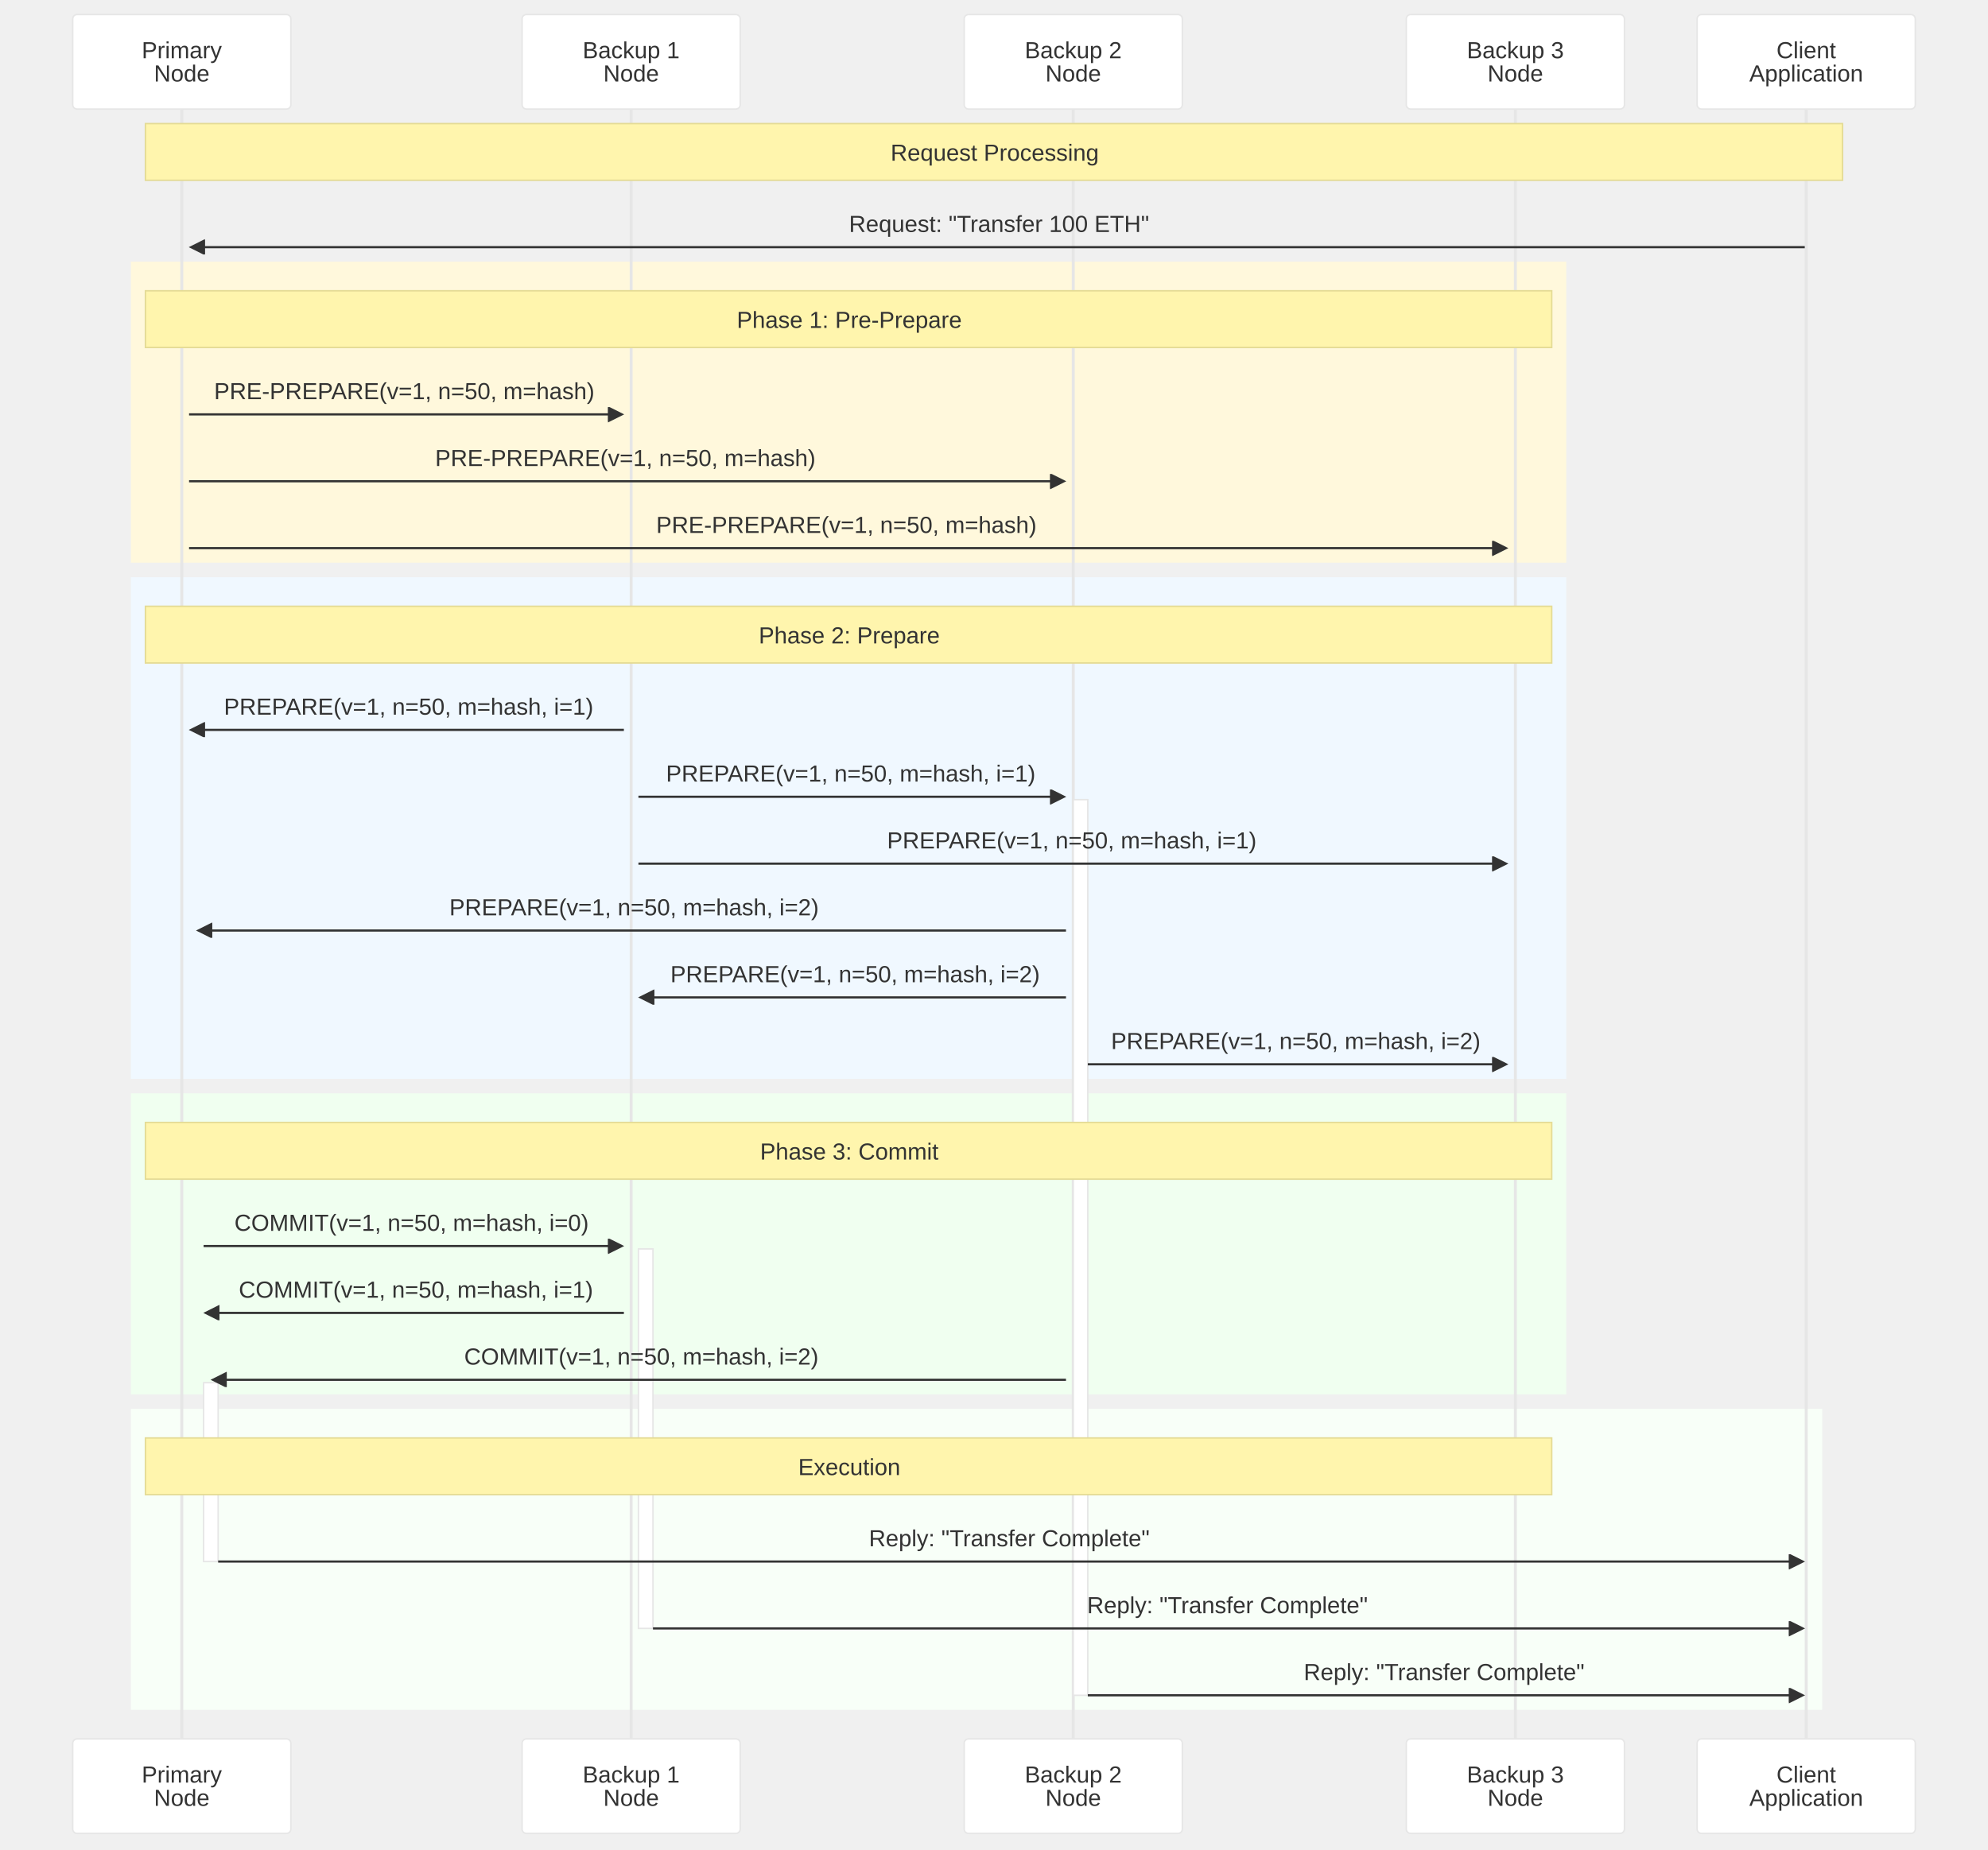
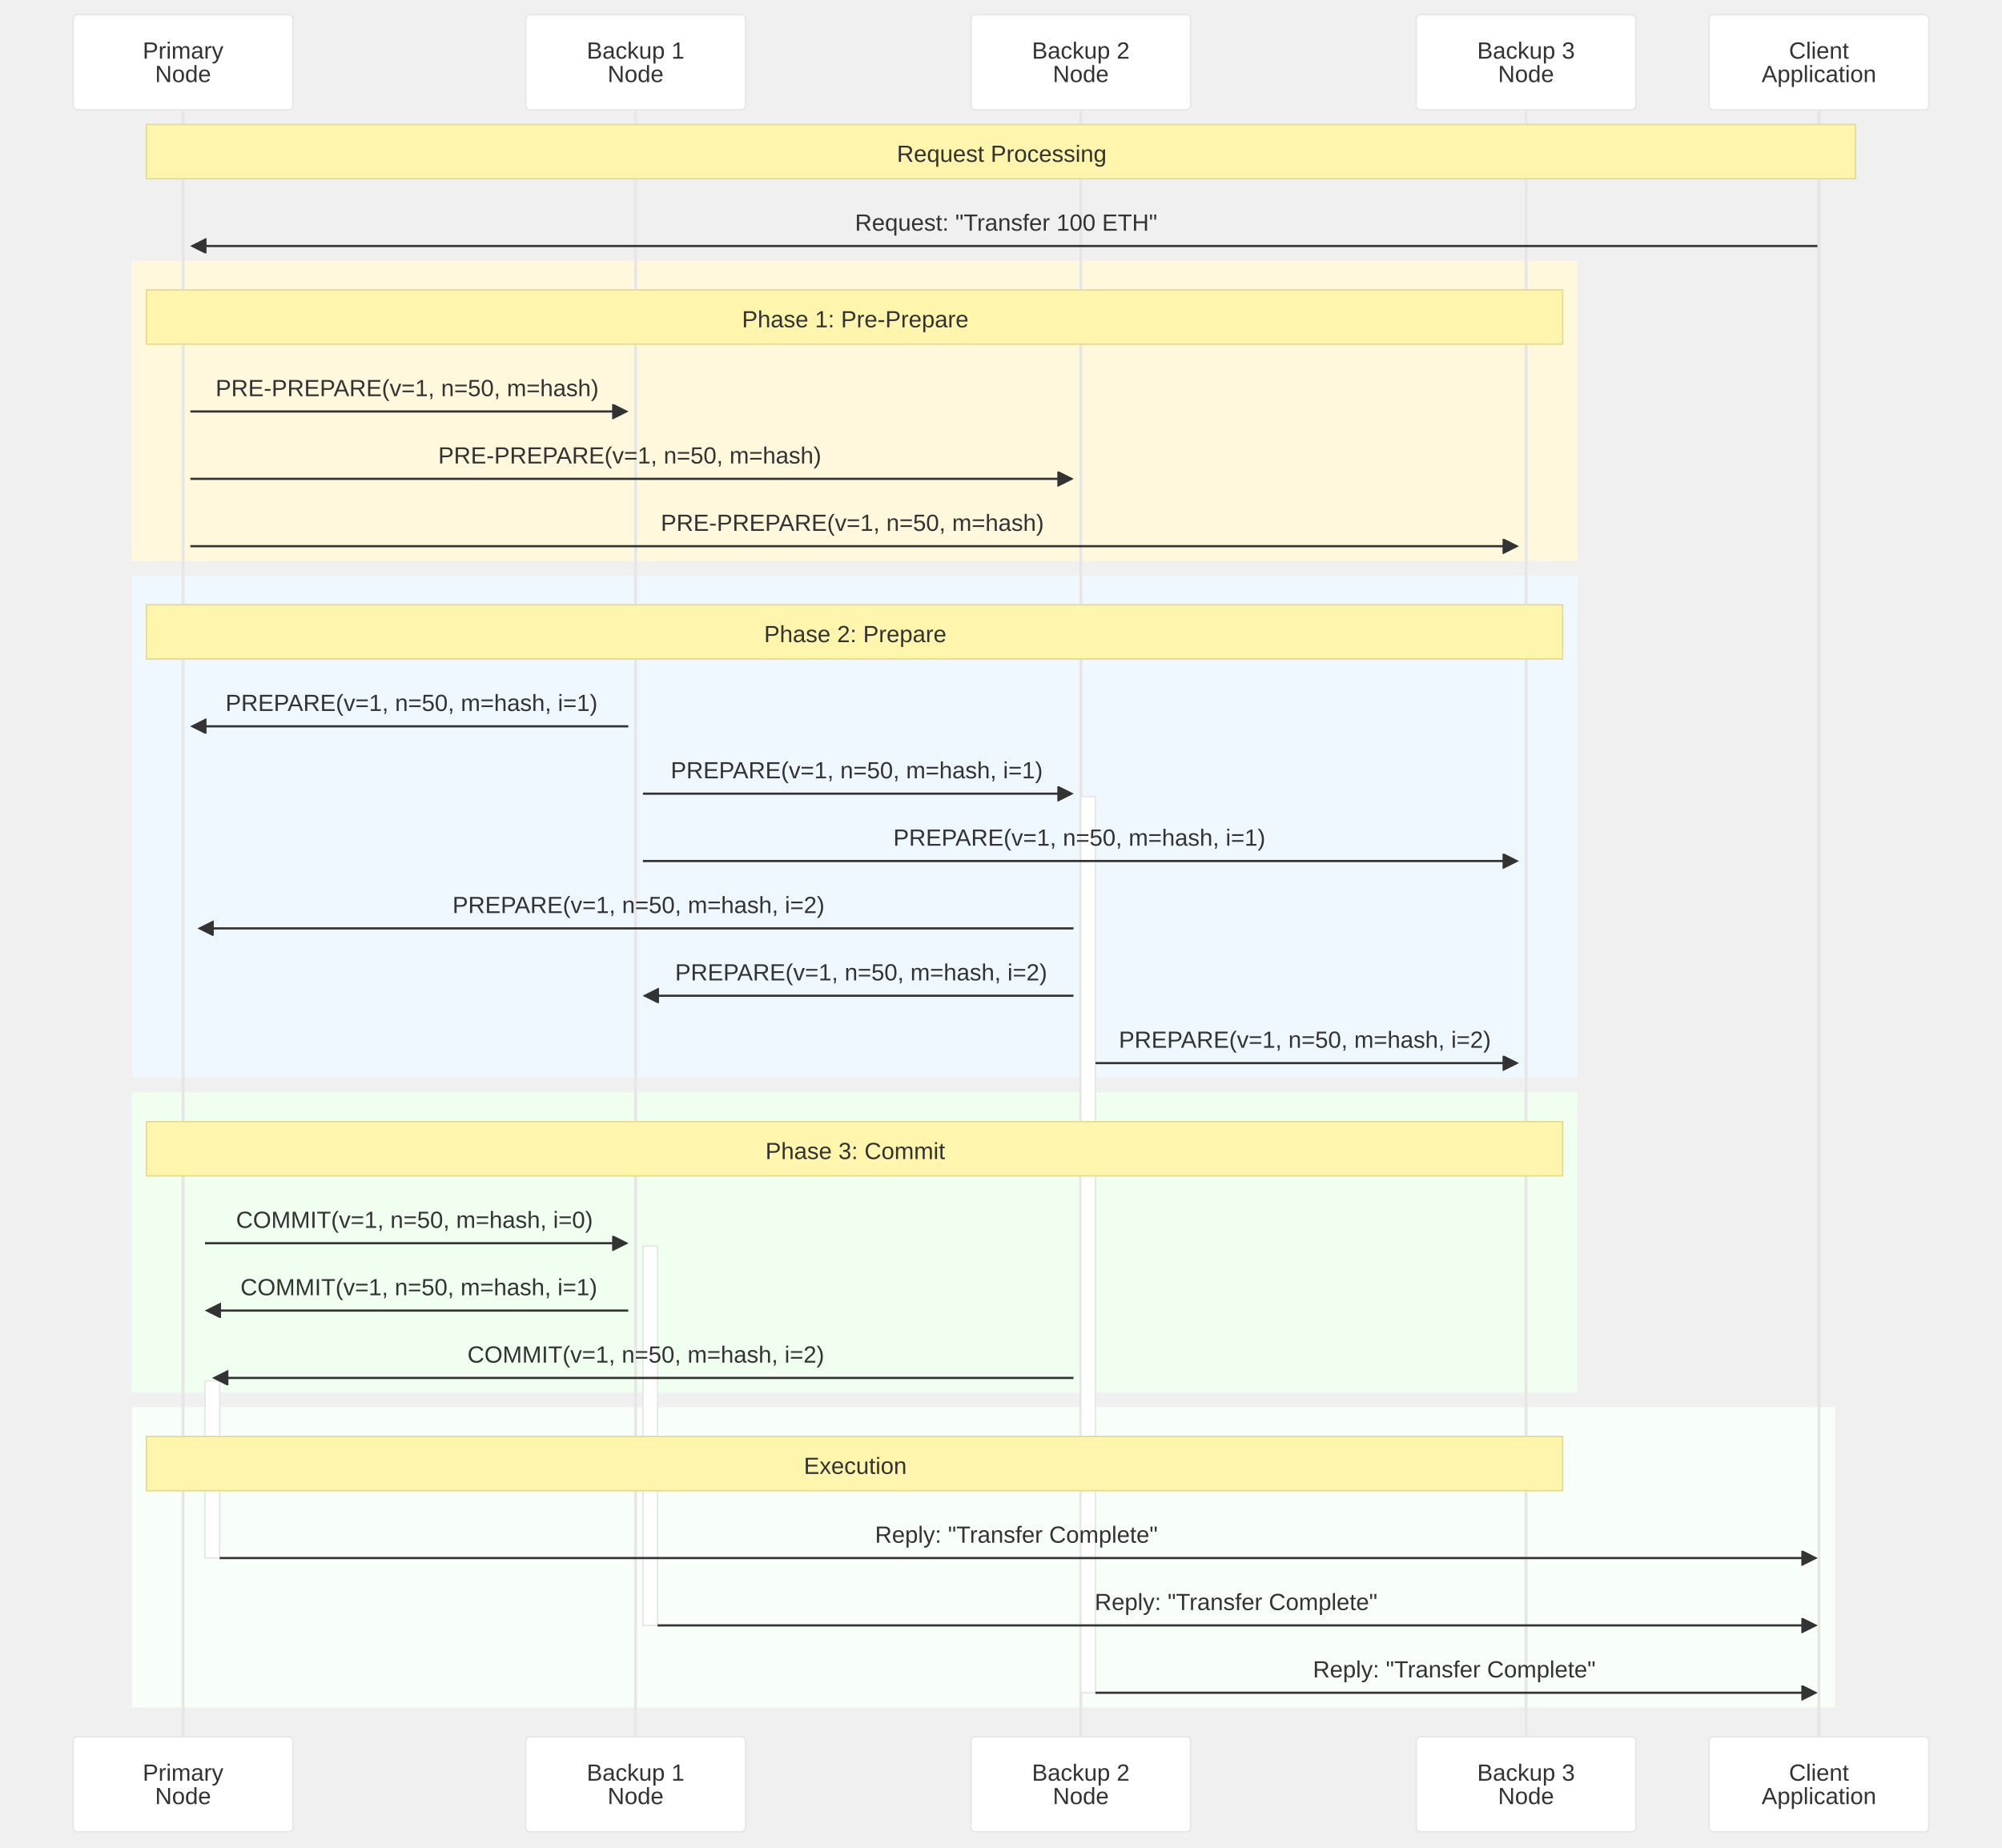
- <svg xmlns="http://www.w3.org/2000/svg" aria-roledescription="sequence" role="graphics-document document" viewBox="-50 -10 1367 1272" style="max-width: 1367px; background-color: transparent;" width="100%" id="my-svg">
-   <rect class="rect" height="207" width="1163" fill="rgb(248, 255, 248)" y="959" x="40" />
-   <rect class="rect" height="207" width="987" fill="rgb(240, 255, 240)" y="742" x="40" />
-   <rect class="rect" height="345" width="987" fill="rgb(240, 248, 255)" y="387" x="40" />
-   <rect class="rect" height="207" width="987" fill="rgb(255, 248, 220)" y="170" x="40" />
-   <g>
-     <rect class="actor actor-bottom" ry="3" rx="3" name="C" height="65" width="150" stroke="#666" fill="#eaeaea" y="1186" x="1117" />
-     <text style="text-anchor: middle; font-size: 16px; font-weight: 400;" class="actor" alignment-baseline="central" dominant-baseline="central" y="1218.5" x="1192">
+ <svg xmlns="http://www.w3.org/2000/svg" aria-roledescription="sequence" role="graphics-document document" viewBox="-50 -10 1367 1262" style="max-width: 1367px; background-color: transparent;" width="100%" id="my-svg">
+   <rect class="rect" height="205" width="1163" fill="rgb(248, 255, 248)" y="951" x="40" />
+   <rect class="rect" height="205" width="987" fill="rgb(240, 255, 240)" y="736" x="40" />
+   <rect class="rect" height="343" width="987" fill="rgb(240, 248, 255)" y="383" x="40" />
+   <rect class="rect" height="205" width="987" fill="rgb(255, 248, 220)" y="168" x="40" />
+   <g>
+     <rect class="actor actor-bottom" ry="3" rx="3" name="C" height="65" width="150" stroke="#666" fill="#eaeaea" y="1176" x="1117" />
+     <text style="text-anchor: middle; font-size: 16px; font-weight: 400;" class="actor" alignment-baseline="central" dominant-baseline="central" y="1208.5" x="1192">
      <tspan dy="-8" x="1192">Client</tspan>
    </text>
-     <text style="text-anchor: middle; font-size: 16px; font-weight: 400;" class="actor" alignment-baseline="central" dominant-baseline="central" y="1218.5" x="1192">
+     <text style="text-anchor: middle; font-size: 16px; font-weight: 400;" class="actor" alignment-baseline="central" dominant-baseline="central" y="1208.5" x="1192">
      <tspan dy="8" x="1192">Application</tspan>
    </text>
  </g>
  <g>
-     <rect class="actor actor-bottom" ry="3" rx="3" name="B3" height="65" width="150" stroke="#666" fill="#eaeaea" y="1186" x="917" />
-     <text style="text-anchor: middle; font-size: 16px; font-weight: 400;" class="actor" alignment-baseline="central" dominant-baseline="central" y="1218.5" x="992">
+     <rect class="actor actor-bottom" ry="3" rx="3" name="B3" height="65" width="150" stroke="#666" fill="#eaeaea" y="1176" x="917" />
+     <text style="text-anchor: middle; font-size: 16px; font-weight: 400;" class="actor" alignment-baseline="central" dominant-baseline="central" y="1208.5" x="992">
      <tspan dy="-8" x="992">Backup 3</tspan>
    </text>
-     <text style="text-anchor: middle; font-size: 16px; font-weight: 400;" class="actor" alignment-baseline="central" dominant-baseline="central" y="1218.5" x="992">
+     <text style="text-anchor: middle; font-size: 16px; font-weight: 400;" class="actor" alignment-baseline="central" dominant-baseline="central" y="1208.5" x="992">
      <tspan dy="8" x="992">Node</tspan>
    </text>
  </g>
  <g>
-     <rect class="actor actor-bottom" ry="3" rx="3" name="B2" height="65" width="150" stroke="#666" fill="#eaeaea" y="1186" x="613" />
-     <text style="text-anchor: middle; font-size: 16px; font-weight: 400;" class="actor" alignment-baseline="central" dominant-baseline="central" y="1218.5" x="688">
+     <rect class="actor actor-bottom" ry="3" rx="3" name="B2" height="65" width="150" stroke="#666" fill="#eaeaea" y="1176" x="613" />
+     <text style="text-anchor: middle; font-size: 16px; font-weight: 400;" class="actor" alignment-baseline="central" dominant-baseline="central" y="1208.5" x="688">
      <tspan dy="-8" x="688">Backup 2</tspan>
    </text>
-     <text style="text-anchor: middle; font-size: 16px; font-weight: 400;" class="actor" alignment-baseline="central" dominant-baseline="central" y="1218.5" x="688">
+     <text style="text-anchor: middle; font-size: 16px; font-weight: 400;" class="actor" alignment-baseline="central" dominant-baseline="central" y="1208.5" x="688">
      <tspan dy="8" x="688">Node</tspan>
    </text>
  </g>
  <g>
-     <rect class="actor actor-bottom" ry="3" rx="3" name="B1" height="65" width="150" stroke="#666" fill="#eaeaea" y="1186" x="309" />
-     <text style="text-anchor: middle; font-size: 16px; font-weight: 400;" class="actor" alignment-baseline="central" dominant-baseline="central" y="1218.5" x="384">
+     <rect class="actor actor-bottom" ry="3" rx="3" name="B1" height="65" width="150" stroke="#666" fill="#eaeaea" y="1176" x="309" />
+     <text style="text-anchor: middle; font-size: 16px; font-weight: 400;" class="actor" alignment-baseline="central" dominant-baseline="central" y="1208.5" x="384">
      <tspan dy="-8" x="384">Backup 1</tspan>
    </text>
-     <text style="text-anchor: middle; font-size: 16px; font-weight: 400;" class="actor" alignment-baseline="central" dominant-baseline="central" y="1218.5" x="384">
+     <text style="text-anchor: middle; font-size: 16px; font-weight: 400;" class="actor" alignment-baseline="central" dominant-baseline="central" y="1208.5" x="384">
      <tspan dy="8" x="384">Node</tspan>
    </text>
  </g>
  <g>
-     <rect class="actor actor-bottom" ry="3" rx="3" name="P" height="65" width="150" stroke="#666" fill="#eaeaea" y="1186" x="0" />
-     <text style="text-anchor: middle; font-size: 16px; font-weight: 400;" class="actor" alignment-baseline="central" dominant-baseline="central" y="1218.5" x="75">
+     <rect class="actor actor-bottom" ry="3" rx="3" name="P" height="65" width="150" stroke="#666" fill="#eaeaea" y="1176" x="0" />
+     <text style="text-anchor: middle; font-size: 16px; font-weight: 400;" class="actor" alignment-baseline="central" dominant-baseline="central" y="1208.5" x="75">
      <tspan dy="-8" x="75">Primary</tspan>
    </text>
-     <text style="text-anchor: middle; font-size: 16px; font-weight: 400;" class="actor" alignment-baseline="central" dominant-baseline="central" y="1218.5" x="75">
+     <text style="text-anchor: middle; font-size: 16px; font-weight: 400;" class="actor" alignment-baseline="central" dominant-baseline="central" y="1208.5" x="75">
      <tspan dy="8" x="75">Node</tspan>
    </text>
  </g>
  <g>
-     <line stroke="#999" stroke-width="0.5px" class="200" y2="1186" x2="1192" y1="5" x1="1192" id="actor4" />
+     <line stroke="#999" stroke-width="0.5px" class="200" y2="1176" x2="1192" y1="5" x1="1192" id="actor4" />
    <g id="root-4">
      <rect class="actor actor-top" ry="3" rx="3" name="C" height="65" width="150" stroke="#666" fill="#eaeaea" y="0" x="1117" />
      <text style="text-anchor: middle; font-size: 16px; font-weight: 400;" class="actor" alignment-baseline="central" dominant-baseline="central" y="32.5" x="1192">
        <tspan dy="-8" x="1192">Client</tspan>
      </text>
      <text style="text-anchor: middle; font-size: 16px; font-weight: 400;" class="actor" alignment-baseline="central" dominant-baseline="central" y="32.5" x="1192">
        <tspan dy="8" x="1192">Application</tspan>
      </text>
    </g>
  </g>
  <g>
-     <line stroke="#999" stroke-width="0.5px" class="200" y2="1186" x2="992" y1="5" x1="992" id="actor3" />
+     <line stroke="#999" stroke-width="0.5px" class="200" y2="1176" x2="992" y1="5" x1="992" id="actor3" />
    <g id="root-3">
      <rect class="actor actor-top" ry="3" rx="3" name="B3" height="65" width="150" stroke="#666" fill="#eaeaea" y="0" x="917" />
      <text style="text-anchor: middle; font-size: 16px; font-weight: 400;" class="actor" alignment-baseline="central" dominant-baseline="central" y="32.5" x="992">
        <tspan dy="-8" x="992">Backup 3</tspan>
      </text>
      <text style="text-anchor: middle; font-size: 16px; font-weight: 400;" class="actor" alignment-baseline="central" dominant-baseline="central" y="32.5" x="992">
        <tspan dy="8" x="992">Node</tspan>
      </text>
    </g>
  </g>
  <g>
-     <line stroke="#999" stroke-width="0.5px" class="200" y2="1186" x2="688" y1="5" x1="688" id="actor2" />
+     <line stroke="#999" stroke-width="0.5px" class="200" y2="1176" x2="688" y1="5" x1="688" id="actor2" />
    <g id="root-2">
      <rect class="actor actor-top" ry="3" rx="3" name="B2" height="65" width="150" stroke="#666" fill="#eaeaea" y="0" x="613" />
      <text style="text-anchor: middle; font-size: 16px; font-weight: 400;" class="actor" alignment-baseline="central" dominant-baseline="central" y="32.5" x="688">
        <tspan dy="-8" x="688">Backup 2</tspan>
      </text>
      <text style="text-anchor: middle; font-size: 16px; font-weight: 400;" class="actor" alignment-baseline="central" dominant-baseline="central" y="32.5" x="688">
        <tspan dy="8" x="688">Node</tspan>
      </text>
    </g>
  </g>
  <g>
-     <line stroke="#999" stroke-width="0.5px" class="200" y2="1186" x2="384" y1="5" x1="384" id="actor1" />
+     <line stroke="#999" stroke-width="0.5px" class="200" y2="1176" x2="384" y1="5" x1="384" id="actor1" />
    <g id="root-1">
      <rect class="actor actor-top" ry="3" rx="3" name="B1" height="65" width="150" stroke="#666" fill="#eaeaea" y="0" x="309" />
      <text style="text-anchor: middle; font-size: 16px; font-weight: 400;" class="actor" alignment-baseline="central" dominant-baseline="central" y="32.5" x="384">
        <tspan dy="-8" x="384">Backup 1</tspan>
      </text>
      <text style="text-anchor: middle; font-size: 16px; font-weight: 400;" class="actor" alignment-baseline="central" dominant-baseline="central" y="32.5" x="384">
        <tspan dy="8" x="384">Node</tspan>
      </text>
    </g>
  </g>
  <g>
-     <line stroke="#999" stroke-width="0.5px" class="200" y2="1186" x2="75" y1="5" x1="75" id="actor0" />
+     <line stroke="#999" stroke-width="0.5px" class="200" y2="1176" x2="75" y1="5" x1="75" id="actor0" />
    <g id="root-0">
      <rect class="actor actor-top" ry="3" rx="3" name="P" height="65" width="150" stroke="#666" fill="#eaeaea" y="0" x="0" />
      <text style="text-anchor: middle; font-size: 16px; font-weight: 400;" class="actor" alignment-baseline="central" dominant-baseline="central" y="32.5" x="75">
        <tspan dy="-8" x="75">Primary</tspan>
      </text>
      <text style="text-anchor: middle; font-size: 16px; font-weight: 400;" class="actor" alignment-baseline="central" dominant-baseline="central" y="32.5" x="75">
        <tspan dy="8" x="75">Node</tspan>
      </text>
    </g>
  </g>
  <style>#my-svg{font-family:"trebuchet ms",verdana,arial,sans-serif;font-size:16px;fill:#333;}#my-svg .error-icon{fill:hsl(180, 0%, 100%);}#my-svg .error-text{fill:rgb(0, 0, 0);stroke:rgb(0, 0, 0);}#my-svg .edge-thickness-normal{stroke-width:2px;}#my-svg .edge-thickness-thick{stroke-width:3.5px;}#my-svg .edge-pattern-solid{stroke-dasharray:0;}#my-svg .edge-pattern-dashed{stroke-dasharray:3;}#my-svg .edge-pattern-dotted{stroke-dasharray:2;}#my-svg .marker{fill:#0b0b0b;stroke:#0b0b0b;}#my-svg .marker.cross{stroke:#0b0b0b;}#my-svg svg{font-family:"trebuchet ms",verdana,arial,sans-serif;font-size:16px;}#my-svg .actor{stroke:hsl(0, 0%, 90%);fill:#ffffff;}#my-svg text.actor&gt;tspan{fill:#333;stroke:none;}#my-svg .actor-line{stroke:grey;}#my-svg .messageLine0{stroke-width:1.5;stroke-dasharray:none;stroke:#333;}#my-svg .messageLine1{stroke-width:1.5;stroke-dasharray:2,2;stroke:#333;}#my-svg #arrowhead path{fill:#333;stroke:#333;}#my-svg .sequenceNumber{fill:#f4f4f4;}#my-svg #sequencenumber{fill:#333;}#my-svg #crosshead path{fill:#333;stroke:#333;}#my-svg .messageText{fill:#333;stroke:none;}#my-svg .labelBox{stroke:hsl(0, 0%, 90%);fill:#ffffff;}#my-svg .labelText,#my-svg .labelText&gt;tspan{fill:#333;stroke:none;}#my-svg .loopText,#my-svg .loopText&gt;tspan{fill:#333;stroke:none;}#my-svg .loopLine{stroke-width:2px;stroke-dasharray:2,2;stroke:hsl(0, 0%, 90%);fill:hsl(0, 0%, 90%);}#my-svg .note{stroke:hsl(52.683, 60%, 73.922%);fill:#fff5ad;}#my-svg .noteText,#my-svg .noteText&gt;tspan{fill:#333;stroke:none;}#my-svg .activation0{fill:hsl(-120, 0%, 100%);stroke:hsl(-120, 0%, 90%);}#my-svg .activation1{fill:hsl(-120, 0%, 100%);stroke:hsl(-120, 0%, 90%);}#my-svg .activation2{fill:hsl(-120, 0%, 100%);stroke:hsl(-120, 0%, 90%);}#my-svg .actorPopupMenu{position:absolute;}#my-svg .actorPopupMenuPanel{position:absolute;fill:#ffffff;box-shadow:0px 8px 16px 0px rgba(0,0,0,0.2);filter:drop-shadow(3px 5px 2px rgb(0 0 0 / 0.4));}#my-svg .actor-man line{stroke:hsl(0, 0%, 90%);fill:#ffffff;}#my-svg .actor-man circle,#my-svg line{stroke:hsl(0, 0%, 90%);fill:#ffffff;stroke-width:2px;}#my-svg :root{--mermaid-font-family:"trebuchet ms",verdana,arial,sans-serif;}</style>
  <g />
  <defs>
    <symbol height="24" width="24" id="computer">
      <path d="M2 2v13h20v-13h-20zm18 11h-16v-9h16v9zm-10.228 6l.466-1h3.524l.467 1h-4.457zm14.228 3h-24l2-6h2.104l-1.33 4h18.45l-1.297-4h2.073l2 6zm-5-10h-14v-7h14v7z" transform="scale(.5)" />
    </symbol>
  </defs>
  <defs>
    <symbol clip-rule="evenodd" fill-rule="evenodd" id="database">
      <path d="M12.258.001l.256.004.255.005.253.008.251.01.249.012.247.015.246.016.242.019.241.02.239.023.236.024.233.027.231.028.229.031.225.032.223.034.22.036.217.038.214.04.211.041.208.043.205.045.201.046.198.048.194.05.191.051.187.053.183.054.18.056.175.057.172.059.168.06.163.061.16.063.155.064.15.066.074.033.073.033.071.034.07.034.069.035.068.035.067.035.066.035.064.036.064.036.062.036.06.036.06.037.058.037.058.037.055.038.055.038.053.038.052.038.051.039.05.039.048.039.047.039.045.04.044.04.043.04.041.04.04.041.039.041.037.041.036.041.034.041.033.042.032.042.03.042.029.042.027.042.026.043.024.043.023.043.021.043.02.043.018.044.017.043.015.044.013.044.012.044.011.045.009.044.007.045.006.045.004.045.002.045.001.045v17l-.001.045-.002.045-.004.045-.006.045-.007.045-.009.044-.011.045-.012.044-.013.044-.015.044-.017.043-.018.044-.02.043-.021.043-.023.043-.024.043-.026.043-.027.042-.029.042-.03.042-.032.042-.033.042-.034.041-.036.041-.037.041-.039.041-.04.041-.041.04-.043.04-.044.04-.045.04-.047.039-.048.039-.05.039-.051.039-.052.038-.053.038-.055.038-.055.038-.058.037-.058.037-.06.037-.06.036-.062.036-.064.036-.064.036-.066.035-.067.035-.068.035-.069.035-.07.034-.071.034-.073.033-.074.033-.15.066-.155.064-.16.063-.163.061-.168.06-.172.059-.175.057-.18.056-.183.054-.187.053-.191.051-.194.05-.198.048-.201.046-.205.045-.208.043-.211.041-.214.04-.217.038-.22.036-.223.034-.225.032-.229.031-.231.028-.233.027-.236.024-.239.023-.241.02-.242.019-.246.016-.247.015-.249.012-.251.01-.253.008-.255.005-.256.004-.258.001-.258-.001-.256-.004-.255-.005-.253-.008-.251-.01-.249-.012-.247-.015-.245-.016-.243-.019-.241-.02-.238-.023-.236-.024-.234-.027-.231-.028-.228-.031-.226-.032-.223-.034-.22-.036-.217-.038-.214-.04-.211-.041-.208-.043-.204-.045-.201-.046-.198-.048-.195-.05-.19-.051-.187-.053-.184-.054-.179-.056-.176-.057-.172-.059-.167-.06-.164-.061-.159-.063-.155-.064-.151-.066-.074-.033-.072-.033-.072-.034-.07-.034-.069-.035-.068-.035-.067-.035-.066-.035-.064-.036-.063-.036-.062-.036-.061-.036-.06-.037-.058-.037-.057-.037-.056-.038-.055-.038-.053-.038-.052-.038-.051-.039-.049-.039-.049-.039-.046-.039-.046-.04-.044-.04-.043-.04-.041-.04-.04-.041-.039-.041-.037-.041-.036-.041-.034-.041-.033-.042-.032-.042-.03-.042-.029-.042-.027-.042-.026-.043-.024-.043-.023-.043-.021-.043-.02-.043-.018-.044-.017-.043-.015-.044-.013-.044-.012-.044-.011-.045-.009-.044-.007-.045-.006-.045-.004-.045-.002-.045-.001-.045v-17l.001-.045.002-.045.004-.045.006-.045.007-.045.009-.044.011-.045.012-.044.013-.044.015-.044.017-.043.018-.044.02-.043.021-.043.023-.043.024-.043.026-.043.027-.042.029-.042.03-.042.032-.042.033-.042.034-.041.036-.041.037-.041.039-.041.04-.041.041-.04.043-.04.044-.04.046-.04.046-.039.049-.039.049-.039.051-.039.052-.038.053-.038.055-.038.056-.038.057-.037.058-.037.06-.037.061-.036.062-.036.063-.036.064-.036.066-.035.067-.035.068-.035.069-.035.07-.034.072-.034.072-.033.074-.033.151-.066.155-.064.159-.063.164-.061.167-.06.172-.059.176-.057.179-.056.184-.054.187-.053.19-.051.195-.05.198-.048.201-.046.204-.045.208-.043.211-.041.214-.04.217-.038.22-.036.223-.034.226-.032.228-.031.231-.028.234-.027.236-.024.238-.023.241-.02.243-.019.245-.016.247-.015.249-.012.251-.01.253-.008.255-.005.256-.004.258-.001.258.001zm-9.258 20.499v.01l.001.021.003.021.004.022.005.021.006.022.007.022.009.023.01.022.011.023.012.023.013.023.015.023.016.024.017.023.018.024.019.024.021.024.022.025.023.024.024.025.052.049.056.05.061.051.066.051.07.051.075.051.079.052.084.052.088.052.092.052.097.052.102.051.105.052.11.052.114.051.119.051.123.051.127.05.131.05.135.05.139.048.144.049.147.047.152.047.155.047.16.045.163.045.167.043.171.043.176.041.178.041.183.039.187.039.19.037.194.035.197.035.202.033.204.031.209.03.212.029.216.027.219.025.222.024.226.021.23.02.233.018.236.016.24.015.243.012.246.01.249.008.253.005.256.004.259.001.26-.001.257-.004.254-.005.25-.008.247-.011.244-.012.241-.014.237-.016.233-.018.231-.021.226-.021.224-.024.22-.026.216-.027.212-.028.21-.031.205-.031.202-.034.198-.034.194-.036.191-.037.187-.039.183-.04.179-.04.175-.042.172-.043.168-.044.163-.045.16-.046.155-.046.152-.047.148-.048.143-.049.139-.049.136-.05.131-.05.126-.05.123-.051.118-.052.114-.051.11-.052.106-.052.101-.052.096-.052.092-.052.088-.053.083-.051.079-.052.074-.052.07-.051.065-.051.06-.051.056-.05.051-.05.023-.024.023-.025.021-.024.02-.024.019-.024.018-.024.017-.024.015-.023.014-.024.013-.023.012-.023.01-.023.01-.022.008-.022.006-.022.006-.022.004-.022.004-.021.001-.021.001-.021v-4.127l-.077.055-.08.053-.083.054-.085.053-.087.052-.09.052-.093.051-.095.05-.097.05-.1.049-.102.049-.105.048-.106.047-.109.047-.111.046-.114.045-.115.045-.118.044-.12.043-.122.042-.124.042-.126.041-.128.04-.13.04-.132.038-.134.038-.135.037-.138.037-.139.035-.142.035-.143.034-.144.033-.147.032-.148.031-.15.03-.151.03-.153.029-.154.027-.156.027-.158.026-.159.025-.161.024-.162.023-.163.022-.165.021-.166.02-.167.019-.169.018-.169.017-.171.016-.173.015-.173.014-.175.013-.175.012-.177.011-.178.01-.179.008-.179.008-.181.006-.182.005-.182.004-.184.003-.184.002h-.37l-.184-.002-.184-.003-.182-.004-.182-.005-.181-.006-.179-.008-.179-.008-.178-.01-.176-.011-.176-.012-.175-.013-.173-.014-.172-.015-.171-.016-.17-.017-.169-.018-.167-.019-.166-.02-.165-.021-.163-.022-.162-.023-.161-.024-.159-.025-.157-.026-.156-.027-.155-.027-.153-.029-.151-.03-.15-.03-.148-.031-.146-.032-.145-.033-.143-.034-.141-.035-.14-.035-.137-.037-.136-.037-.134-.038-.132-.038-.13-.04-.128-.04-.126-.041-.124-.042-.122-.042-.12-.044-.117-.043-.116-.045-.113-.045-.112-.046-.109-.047-.106-.047-.105-.048-.102-.049-.1-.049-.097-.05-.095-.05-.093-.052-.09-.051-.087-.052-.085-.053-.083-.054-.08-.054-.077-.054v4.127zm0-5.654v.011l.001.021.003.021.004.021.005.022.006.022.007.022.009.022.01.022.011.023.012.023.013.023.015.024.016.023.017.024.018.024.019.024.021.024.022.024.023.025.024.024.052.05.056.05.061.05.066.051.07.051.075.052.079.051.084.052.088.052.092.052.097.052.102.052.105.052.11.051.114.051.119.052.123.05.127.051.131.05.135.049.139.049.144.048.147.048.152.047.155.046.16.045.163.045.167.044.171.042.176.042.178.04.183.04.187.038.19.037.194.036.197.034.202.033.204.032.209.03.212.028.216.027.219.025.222.024.226.022.23.02.233.018.236.016.24.014.243.012.246.01.249.008.253.006.256.003.259.001.26-.001.257-.003.254-.006.25-.008.247-.01.244-.012.241-.015.237-.016.233-.018.231-.02.226-.022.224-.024.22-.025.216-.027.212-.029.21-.03.205-.032.202-.033.198-.035.194-.036.191-.037.187-.039.183-.039.179-.041.175-.042.172-.043.168-.044.163-.045.16-.045.155-.047.152-.047.148-.048.143-.048.139-.05.136-.049.131-.05.126-.051.123-.051.118-.051.114-.052.11-.052.106-.052.101-.052.096-.052.092-.052.088-.052.083-.052.079-.052.074-.051.07-.052.065-.051.06-.05.056-.051.051-.049.023-.025.023-.024.021-.025.02-.024.019-.024.018-.024.017-.024.015-.023.014-.023.013-.024.012-.022.01-.023.01-.023.008-.022.006-.022.006-.022.004-.021.004-.022.001-.021.001-.021v-4.139l-.077.054-.08.054-.083.054-.085.052-.087.053-.09.051-.093.051-.095.051-.097.05-.1.049-.102.049-.105.048-.106.047-.109.047-.111.046-.114.045-.115.044-.118.044-.12.044-.122.042-.124.042-.126.041-.128.04-.13.039-.132.039-.134.038-.135.037-.138.036-.139.036-.142.035-.143.033-.144.033-.147.033-.148.031-.15.03-.151.03-.153.028-.154.028-.156.027-.158.026-.159.025-.161.024-.162.023-.163.022-.165.021-.166.02-.167.019-.169.018-.169.017-.171.016-.173.015-.173.014-.175.013-.175.012-.177.011-.178.009-.179.009-.179.007-.181.007-.182.005-.182.004-.184.003-.184.002h-.37l-.184-.002-.184-.003-.182-.004-.182-.005-.181-.007-.179-.007-.179-.009-.178-.009-.176-.011-.176-.012-.175-.013-.173-.014-.172-.015-.171-.016-.17-.017-.169-.018-.167-.019-.166-.02-.165-.021-.163-.022-.162-.023-.161-.024-.159-.025-.157-.026-.156-.027-.155-.028-.153-.028-.151-.03-.15-.03-.148-.031-.146-.033-.145-.033-.143-.033-.141-.035-.14-.036-.137-.036-.136-.037-.134-.038-.132-.039-.13-.039-.128-.04-.126-.041-.124-.042-.122-.043-.12-.043-.117-.044-.116-.044-.113-.046-.112-.046-.109-.046-.106-.047-.105-.048-.102-.049-.1-.049-.097-.05-.095-.051-.093-.051-.09-.051-.087-.053-.085-.052-.083-.054-.08-.054-.077-.054v4.139zm0-5.666v.011l.001.02.003.022.004.021.005.022.006.021.007.022.009.023.01.022.011.023.012.023.013.023.015.023.016.024.017.024.018.023.019.024.021.025.022.024.023.024.024.025.052.05.056.05.061.05.066.051.07.051.075.052.079.051.084.052.088.052.092.052.097.052.102.052.105.051.11.052.114.051.119.051.123.051.127.05.131.05.135.05.139.049.144.048.147.048.152.047.155.046.16.045.163.045.167.043.171.043.176.042.178.04.183.04.187.038.19.037.194.036.197.034.202.033.204.032.209.03.212.028.216.027.219.025.222.024.226.021.23.02.233.018.236.017.24.014.243.012.246.01.249.008.253.006.256.003.259.001.26-.001.257-.003.254-.006.25-.008.247-.01.244-.013.241-.014.237-.016.233-.018.231-.02.226-.022.224-.024.22-.025.216-.027.212-.029.21-.03.205-.032.202-.033.198-.035.194-.036.191-.037.187-.039.183-.039.179-.041.175-.042.172-.043.168-.044.163-.045.16-.045.155-.047.152-.047.148-.048.143-.049.139-.049.136-.049.131-.051.126-.05.123-.051.118-.052.114-.051.11-.052.106-.052.101-.052.096-.052.092-.052.088-.052.083-.052.079-.052.074-.052.07-.051.065-.051.06-.051.056-.05.051-.049.023-.025.023-.025.021-.024.02-.024.019-.024.018-.024.017-.024.015-.023.014-.024.013-.023.012-.023.01-.022.01-.023.008-.022.006-.022.006-.022.004-.022.004-.021.001-.021.001-.021v-4.153l-.077.054-.08.054-.083.053-.085.053-.087.053-.09.051-.093.051-.095.051-.097.05-.1.049-.102.048-.105.048-.106.048-.109.046-.111.046-.114.046-.115.044-.118.044-.12.043-.122.043-.124.042-.126.041-.128.04-.13.039-.132.039-.134.038-.135.037-.138.036-.139.036-.142.034-.143.034-.144.033-.147.032-.148.032-.15.03-.151.03-.153.028-.154.028-.156.027-.158.026-.159.024-.161.024-.162.023-.163.023-.165.021-.166.02-.167.019-.169.018-.169.017-.171.016-.173.015-.173.014-.175.013-.175.012-.177.01-.178.01-.179.009-.179.007-.181.006-.182.006-.182.004-.184.003-.184.001-.185.001-.185-.001-.184-.001-.184-.003-.182-.004-.182-.006-.181-.006-.179-.007-.179-.009-.178-.01-.176-.01-.176-.012-.175-.013-.173-.014-.172-.015-.171-.016-.17-.017-.169-.018-.167-.019-.166-.02-.165-.021-.163-.023-.162-.023-.161-.024-.159-.024-.157-.026-.156-.027-.155-.028-.153-.028-.151-.03-.15-.03-.148-.032-.146-.032-.145-.033-.143-.034-.141-.034-.14-.036-.137-.036-.136-.037-.134-.038-.132-.039-.13-.039-.128-.041-.126-.041-.124-.041-.122-.043-.12-.043-.117-.044-.116-.044-.113-.046-.112-.046-.109-.046-.106-.048-.105-.048-.102-.048-.1-.05-.097-.049-.095-.051-.093-.051-.09-.052-.087-.052-.085-.053-.083-.053-.08-.054-.077-.054v4.153zm8.74-8.179l-.257.004-.254.005-.25.008-.247.011-.244.012-.241.014-.237.016-.233.018-.231.021-.226.022-.224.023-.22.026-.216.027-.212.028-.21.031-.205.032-.202.033-.198.034-.194.036-.191.038-.187.038-.183.04-.179.041-.175.042-.172.043-.168.043-.163.045-.16.046-.155.046-.152.048-.148.048-.143.048-.139.049-.136.05-.131.05-.126.051-.123.051-.118.051-.114.052-.11.052-.106.052-.101.052-.096.052-.092.052-.088.052-.083.052-.079.052-.074.051-.07.052-.065.051-.06.05-.056.05-.051.05-.023.025-.023.024-.021.024-.02.025-.019.024-.018.024-.017.023-.015.024-.014.023-.013.023-.012.023-.01.023-.01.022-.008.022-.006.023-.006.021-.004.022-.004.021-.001.021-.001.021.001.021.001.021.004.021.004.022.006.021.006.023.008.022.01.022.01.023.012.023.013.023.014.023.015.024.017.023.018.024.019.024.02.025.021.024.023.024.023.025.051.05.056.05.06.05.065.051.07.052.074.051.079.052.083.052.088.052.092.052.096.052.101.052.106.052.11.052.114.052.118.051.123.051.126.051.131.05.136.05.139.049.143.048.148.048.152.048.155.046.16.046.163.045.168.043.172.043.175.042.179.041.183.04.187.038.191.038.194.036.198.034.202.033.205.032.21.031.212.028.216.027.22.026.224.023.226.022.231.021.233.018.237.016.241.014.244.012.247.011.25.008.254.005.257.004.26.001.26-.001.257-.004.254-.005.25-.008.247-.011.244-.012.241-.014.237-.016.233-.018.231-.021.226-.022.224-.023.22-.026.216-.027.212-.028.21-.031.205-.032.202-.033.198-.034.194-.036.191-.038.187-.038.183-.04.179-.041.175-.042.172-.043.168-.043.163-.045.16-.046.155-.046.152-.048.148-.048.143-.048.139-.049.136-.05.131-.05.126-.051.123-.051.118-.051.114-.052.11-.052.106-.052.101-.052.096-.052.092-.052.088-.052.083-.052.079-.052.074-.051.07-.052.065-.051.06-.05.056-.05.051-.05.023-.025.023-.024.021-.024.02-.025.019-.024.018-.024.017-.023.015-.024.014-.023.013-.023.012-.023.01-.023.01-.022.008-.022.006-.023.006-.021.004-.022.004-.021.001-.021.001-.021-.001-.021-.001-.021-.004-.021-.004-.022-.006-.021-.006-.023-.008-.022-.01-.022-.01-.023-.012-.023-.013-.023-.014-.023-.015-.024-.017-.023-.018-.024-.019-.024-.02-.025-.021-.024-.023-.024-.023-.025-.051-.05-.056-.05-.06-.05-.065-.051-.07-.052-.074-.051-.079-.052-.083-.052-.088-.052-.092-.052-.096-.052-.101-.052-.106-.052-.11-.052-.114-.052-.118-.051-.123-.051-.126-.051-.131-.05-.136-.05-.139-.049-.143-.048-.148-.048-.152-.048-.155-.046-.16-.046-.163-.045-.168-.043-.172-.043-.175-.042-.179-.041-.183-.04-.187-.038-.191-.038-.194-.036-.198-.034-.202-.033-.205-.032-.21-.031-.212-.028-.216-.027-.22-.026-.224-.023-.226-.022-.231-.021-.233-.018-.237-.016-.241-.014-.244-.012-.247-.011-.25-.008-.254-.005-.257-.004-.26-.001-.26.001z" transform="scale(.5)" />
    </symbol>
  </defs>
  <defs>
    <symbol height="24" width="24" id="clock">
      <path d="M12 2c5.514 0 10 4.486 10 10s-4.486 10-10 10-10-4.486-10-10 4.486-10 10-10zm0-2c-6.627 0-12 5.373-12 12s5.373 12 12 12 12-5.373 12-12-5.373-12-12-12zm5.848 12.459c.202.038.202.333.001.372-1.907.361-6.045 1.111-6.547 1.111-.719 0-1.301-.582-1.301-1.301 0-.512.77-5.447 1.125-7.445.034-.192.312-.181.343.014l.985 6.238 5.394 1.011z" transform="scale(.5)" />
    </symbol>
  </defs>
  <defs>
    <marker orient="auto" markerHeight="12" markerWidth="12" markerUnits="userSpaceOnUse" refY="5" refX="7.9" id="arrowhead">
      <path d="M 0 0 L 10 5 L 0 10 z" />
    </marker>
  </defs>
  <defs>
    <marker refY="4.5" refX="4" orient="auto" markerHeight="8" markerWidth="15" id="crosshead">
      <path style="stroke-dasharray: 0, 0;" d="M 1,2 L 6,7 M 6,2 L 1,7" stroke-width="1pt" stroke="#000000" fill="none" />
    </marker>
  </defs>
  <defs>
    <marker orient="auto" markerHeight="28" markerWidth="20" refY="7" refX="15.5" id="filled-head">
      <path d="M 18,7 L9,13 L14,7 L9,1 Z" />
    </marker>
  </defs>
  <defs>
    <marker orient="auto" markerHeight="40" markerWidth="60" refY="15" refX="15" id="sequencenumber">
      <circle r="6" cy="15" cx="15" />
    </marker>
  </defs>
  <g>
-     <rect class="note" ry="0" rx="0" height="39" width="1167" stroke="#666" fill="#EDF2AE" y="75" x="50" />
+     <rect class="note" ry="0" rx="0" height="37" width="1167" stroke="#666" fill="#EDF2AE" y="75" x="50" />
    <text style="font-size: 16px; font-weight: 400;" dy="1em" class="noteText" alignment-baseline="middle" dominant-baseline="middle" text-anchor="middle" y="80" x="634">
      <tspan x="634">Request Processing</tspan>
    </text>
  </g>
  <g />
  <g>
-     <rect class="note" ry="0" rx="0" height="39" width="967" stroke="#666" fill="#EDF2AE" y="190" x="50" />
-     <text style="font-size: 16px; font-weight: 400;" dy="1em" class="noteText" alignment-baseline="middle" dominant-baseline="middle" text-anchor="middle" y="195" x="534">
+     <rect class="note" ry="0" rx="0" height="37" width="967" stroke="#666" fill="#EDF2AE" y="188" x="50" />
+     <text style="font-size: 16px; font-weight: 400;" dy="1em" class="noteText" alignment-baseline="middle" dominant-baseline="middle" text-anchor="middle" y="193" x="534">
      <tspan x="534">Phase 1: Pre-Prepare</tspan>
    </text>
  </g>
  <g />
  <g />
  <g />
  <g>
-     <rect class="note" ry="0" rx="0" height="39" width="967" stroke="#666" fill="#EDF2AE" y="407" x="50" />
-     <text style="font-size: 16px; font-weight: 400;" dy="1em" class="noteText" alignment-baseline="middle" dominant-baseline="middle" text-anchor="middle" y="412" x="534">
+     <rect class="note" ry="0" rx="0" height="37" width="967" stroke="#666" fill="#EDF2AE" y="403" x="50" />
+     <text style="font-size: 16px; font-weight: 400;" dy="1em" class="noteText" alignment-baseline="middle" dominant-baseline="middle" text-anchor="middle" y="408" x="534">
      <tspan x="534">Phase 2: Prepare</tspan>
    </text>
  </g>
  <g />
  <g>
-     <rect class="activation1" ry="0" rx="0" height="616" width="10" stroke="#666" fill="#EDF2AE" y="540" x="688" />
-   </g>
-   <g />
-   <g />
-   <g />
-   <g />
-   <g>
-     <rect class="note" ry="0" rx="0" height="39" width="967" stroke="#666" fill="#EDF2AE" y="762" x="50" />
-     <text style="font-size: 16px; font-weight: 400;" dy="1em" class="noteText" alignment-baseline="middle" dominant-baseline="middle" text-anchor="middle" y="767" x="534">
+     <rect class="activation1" ry="0" rx="0" height="612" width="10" stroke="#666" fill="#EDF2AE" y="534" x="688" />
+   </g>
+   <g />
+   <g />
+   <g />
+   <g />
+   <g>
+     <rect class="note" ry="0" rx="0" height="37" width="967" stroke="#666" fill="#EDF2AE" y="756" x="50" />
+     <text style="font-size: 16px; font-weight: 400;" dy="1em" class="noteText" alignment-baseline="middle" dominant-baseline="middle" text-anchor="middle" y="761" x="534">
      <tspan x="534">Phase 3: Commit</tspan>
    </text>
  </g>
  <g>
-     <rect class="activation2" ry="0" rx="0" height="261" width="10" stroke="#666" fill="#EDF2AE" y="849" x="389" />
-   </g>
-   <g />
-   <g>
-     <rect class="activation1" ry="0" rx="0" height="123" width="10" stroke="#666" fill="#EDF2AE" y="941" x="90" />
-   </g>
-   <g>
-     <rect class="note" ry="0" rx="0" height="39" width="967" stroke="#666" fill="#EDF2AE" y="979" x="50" />
-     <text style="font-size: 16px; font-weight: 400;" dy="1em" class="noteText" alignment-baseline="middle" dominant-baseline="middle" text-anchor="middle" y="984" x="534">
+     <rect class="activation2" ry="0" rx="0" height="259" width="10" stroke="#666" fill="#EDF2AE" y="841" x="389" />
+   </g>
+   <g />
+   <g>
+     <rect class="activation1" ry="0" rx="0" height="121" width="10" stroke="#666" fill="#EDF2AE" y="933" x="90" />
+   </g>
+   <g>
+     <rect class="note" ry="0" rx="0" height="37" width="967" stroke="#666" fill="#EDF2AE" y="971" x="50" />
+     <text style="font-size: 16px; font-weight: 400;" dy="1em" class="noteText" alignment-baseline="middle" dominant-baseline="middle" text-anchor="middle" y="976" x="534">
      <tspan x="534">Execution</tspan>
    </text>
  </g>
-   <text style="font-size: 16px; font-weight: 400;" dy="1em" class="messageText" alignment-baseline="middle" dominant-baseline="middle" text-anchor="middle" y="129" x="637">Request: "Transfer 100 ETH"</text>
-   <line style="fill: none;" marker-end="url(#arrowhead)" stroke="none" stroke-width="2" class="messageLine0" y2="160" x2="83" y1="160" x1="1191" />
-   <text style="font-size: 16px; font-weight: 400;" dy="1em" class="messageText" alignment-baseline="middle" dominant-baseline="middle" text-anchor="middle" y="244" x="228">PRE-PREPARE(v=1, n=50, m=hash)</text>
-   <line style="fill: none;" marker-end="url(#arrowhead)" stroke="none" stroke-width="2" class="messageLine0" y2="275" x2="376" y1="275" x1="80" />
-   <text style="font-size: 16px; font-weight: 400;" dy="1em" class="messageText" alignment-baseline="middle" dominant-baseline="middle" text-anchor="middle" y="290" x="380">PRE-PREPARE(v=1, n=50, m=hash)</text>
-   <line style="fill: none;" marker-end="url(#arrowhead)" stroke="none" stroke-width="2" class="messageLine0" y2="321" x2="680" y1="321" x1="80" />
-   <text style="font-size: 16px; font-weight: 400;" dy="1em" class="messageText" alignment-baseline="middle" dominant-baseline="middle" text-anchor="middle" y="336" x="532">PRE-PREPARE(v=1, n=50, m=hash)</text>
-   <line style="fill: none;" marker-end="url(#arrowhead)" stroke="none" stroke-width="2" class="messageLine0" y2="367" x2="984" y1="367" x1="80" />
-   <text style="font-size: 16px; font-weight: 400;" dy="1em" class="messageText" alignment-baseline="middle" dominant-baseline="middle" text-anchor="middle" y="461" x="231">PREPARE(v=1, n=50, m=hash, i=1)</text>
-   <line style="fill: none;" marker-end="url(#arrowhead)" stroke="none" stroke-width="2" class="messageLine0" y2="492" x2="83" y1="492" x1="379" />
-   <text style="font-size: 16px; font-weight: 400;" dy="1em" class="messageText" alignment-baseline="middle" dominant-baseline="middle" text-anchor="middle" y="507" x="535">PREPARE(v=1, n=50, m=hash, i=1)</text>
-   <line style="fill: none;" marker-end="url(#arrowhead)" stroke="none" stroke-width="2" class="messageLine0" y2="538" x2="680" y1="538" x1="389" />
-   <text style="font-size: 16px; font-weight: 400;" dy="1em" class="messageText" alignment-baseline="middle" dominant-baseline="middle" text-anchor="middle" y="553" x="687">PREPARE(v=1, n=50, m=hash, i=1)</text>
-   <line style="fill: none;" marker-end="url(#arrowhead)" stroke="none" stroke-width="2" class="messageLine0" y2="584" x2="984" y1="584" x1="389" />
-   <text style="font-size: 16px; font-weight: 400;" dy="1em" class="messageText" alignment-baseline="middle" dominant-baseline="middle" text-anchor="middle" y="599" x="386">PREPARE(v=1, n=50, m=hash, i=2)</text>
-   <line style="fill: none;" marker-end="url(#arrowhead)" stroke="none" stroke-width="2" class="messageLine0" y2="630" x2="88" y1="630" x1="683" />
-   <text style="font-size: 16px; font-weight: 400;" dy="1em" class="messageText" alignment-baseline="middle" dominant-baseline="middle" text-anchor="middle" y="645" x="538">PREPARE(v=1, n=50, m=hash, i=2)</text>
-   <line style="fill: none;" marker-end="url(#arrowhead)" stroke="none" stroke-width="2" class="messageLine0" y2="676" x2="392" y1="676" x1="683" />
-   <text style="font-size: 16px; font-weight: 400;" dy="1em" class="messageText" alignment-baseline="middle" dominant-baseline="middle" text-anchor="middle" y="691" x="841">PREPARE(v=1, n=50, m=hash, i=2)</text>
-   <line style="fill: none;" marker-end="url(#arrowhead)" stroke="none" stroke-width="2" class="messageLine0" y2="722" x2="984" y1="722" x1="698" />
-   <text style="font-size: 16px; font-weight: 400;" dy="1em" class="messageText" alignment-baseline="middle" dominant-baseline="middle" text-anchor="middle" y="816" x="233">COMMIT(v=1, n=50, m=hash, i=0)</text>
-   <line style="fill: none;" marker-end="url(#arrowhead)" stroke="none" stroke-width="2" class="messageLine0" y2="847" x2="376" y1="847" x1="90" />
-   <text style="font-size: 16px; font-weight: 400;" dy="1em" class="messageText" alignment-baseline="middle" dominant-baseline="middle" text-anchor="middle" y="862" x="236">COMMIT(v=1, n=50, m=hash, i=1)</text>
-   <line style="fill: none;" marker-end="url(#arrowhead)" stroke="none" stroke-width="2" class="messageLine0" y2="893" x2="93" y1="893" x1="379" />
-   <text style="font-size: 16px; font-weight: 400;" dy="1em" class="messageText" alignment-baseline="middle" dominant-baseline="middle" text-anchor="middle" y="908" x="391">COMMIT(v=1, n=50, m=hash, i=2)</text>
-   <line style="fill: none;" marker-end="url(#arrowhead)" stroke="none" stroke-width="2" class="messageLine0" y2="939" x2="98" y1="939" x1="683" />
-   <text style="font-size: 16px; font-weight: 400;" dy="1em" class="messageText" alignment-baseline="middle" dominant-baseline="middle" text-anchor="middle" y="1033" x="644">Reply: "Transfer Complete"</text>
-   <line style="fill: none;" marker-end="url(#arrowhead)" stroke="none" stroke-width="2" class="messageLine0" y2="1064" x2="1188" y1="1064" x1="100" />
-   <text style="font-size: 16px; font-weight: 400;" dy="1em" class="messageText" alignment-baseline="middle" dominant-baseline="middle" text-anchor="middle" y="1079" x="794">Reply: "Transfer Complete"</text>
-   <line style="fill: none;" marker-end="url(#arrowhead)" stroke="none" stroke-width="2" class="messageLine0" y2="1110" x2="1188" y1="1110" x1="399" />
-   <text style="font-size: 16px; font-weight: 400;" dy="1em" class="messageText" alignment-baseline="middle" dominant-baseline="middle" text-anchor="middle" y="1125" x="943">Reply: "Transfer Complete"</text>
-   <line style="fill: none;" marker-end="url(#arrowhead)" stroke="none" stroke-width="2" class="messageLine0" y2="1156" x2="1188" y1="1156" x1="698" />
+   <text style="font-size: 16px; font-weight: 400;" dy="1em" class="messageText" alignment-baseline="middle" dominant-baseline="middle" text-anchor="middle" y="127" x="637">Request: "Transfer 100 ETH"</text>
+   <line style="fill: none;" marker-end="url(#arrowhead)" stroke="none" stroke-width="2" class="messageLine0" y2="158" x2="83" y1="158" x1="1191" />
+   <text style="font-size: 16px; font-weight: 400;" dy="1em" class="messageText" alignment-baseline="middle" dominant-baseline="middle" text-anchor="middle" y="240" x="228">PRE-PREPARE(v=1, n=50, m=hash)</text>
+   <line style="fill: none;" marker-end="url(#arrowhead)" stroke="none" stroke-width="2" class="messageLine0" y2="271" x2="376" y1="271" x1="80" />
+   <text style="font-size: 16px; font-weight: 400;" dy="1em" class="messageText" alignment-baseline="middle" dominant-baseline="middle" text-anchor="middle" y="286" x="380">PRE-PREPARE(v=1, n=50, m=hash)</text>
+   <line style="fill: none;" marker-end="url(#arrowhead)" stroke="none" stroke-width="2" class="messageLine0" y2="317" x2="680" y1="317" x1="80" />
+   <text style="font-size: 16px; font-weight: 400;" dy="1em" class="messageText" alignment-baseline="middle" dominant-baseline="middle" text-anchor="middle" y="332" x="532">PRE-PREPARE(v=1, n=50, m=hash)</text>
+   <line style="fill: none;" marker-end="url(#arrowhead)" stroke="none" stroke-width="2" class="messageLine0" y2="363" x2="984" y1="363" x1="80" />
+   <text style="font-size: 16px; font-weight: 400;" dy="1em" class="messageText" alignment-baseline="middle" dominant-baseline="middle" text-anchor="middle" y="455" x="231">PREPARE(v=1, n=50, m=hash, i=1)</text>
+   <line style="fill: none;" marker-end="url(#arrowhead)" stroke="none" stroke-width="2" class="messageLine0" y2="486" x2="83" y1="486" x1="379" />
+   <text style="font-size: 16px; font-weight: 400;" dy="1em" class="messageText" alignment-baseline="middle" dominant-baseline="middle" text-anchor="middle" y="501" x="535">PREPARE(v=1, n=50, m=hash, i=1)</text>
+   <line style="fill: none;" marker-end="url(#arrowhead)" stroke="none" stroke-width="2" class="messageLine0" y2="532" x2="680" y1="532" x1="389" />
+   <text style="font-size: 16px; font-weight: 400;" dy="1em" class="messageText" alignment-baseline="middle" dominant-baseline="middle" text-anchor="middle" y="547" x="687">PREPARE(v=1, n=50, m=hash, i=1)</text>
+   <line style="fill: none;" marker-end="url(#arrowhead)" stroke="none" stroke-width="2" class="messageLine0" y2="578" x2="984" y1="578" x1="389" />
+   <text style="font-size: 16px; font-weight: 400;" dy="1em" class="messageText" alignment-baseline="middle" dominant-baseline="middle" text-anchor="middle" y="593" x="386">PREPARE(v=1, n=50, m=hash, i=2)</text>
+   <line style="fill: none;" marker-end="url(#arrowhead)" stroke="none" stroke-width="2" class="messageLine0" y2="624" x2="88" y1="624" x1="683" />
+   <text style="font-size: 16px; font-weight: 400;" dy="1em" class="messageText" alignment-baseline="middle" dominant-baseline="middle" text-anchor="middle" y="639" x="538">PREPARE(v=1, n=50, m=hash, i=2)</text>
+   <line style="fill: none;" marker-end="url(#arrowhead)" stroke="none" stroke-width="2" class="messageLine0" y2="670" x2="392" y1="670" x1="683" />
+   <text style="font-size: 16px; font-weight: 400;" dy="1em" class="messageText" alignment-baseline="middle" dominant-baseline="middle" text-anchor="middle" y="685" x="841">PREPARE(v=1, n=50, m=hash, i=2)</text>
+   <line style="fill: none;" marker-end="url(#arrowhead)" stroke="none" stroke-width="2" class="messageLine0" y2="716" x2="984" y1="716" x1="698" />
+   <text style="font-size: 16px; font-weight: 400;" dy="1em" class="messageText" alignment-baseline="middle" dominant-baseline="middle" text-anchor="middle" y="808" x="233">COMMIT(v=1, n=50, m=hash, i=0)</text>
+   <line style="fill: none;" marker-end="url(#arrowhead)" stroke="none" stroke-width="2" class="messageLine0" y2="839" x2="376" y1="839" x1="90" />
+   <text style="font-size: 16px; font-weight: 400;" dy="1em" class="messageText" alignment-baseline="middle" dominant-baseline="middle" text-anchor="middle" y="854" x="236">COMMIT(v=1, n=50, m=hash, i=1)</text>
+   <line style="fill: none;" marker-end="url(#arrowhead)" stroke="none" stroke-width="2" class="messageLine0" y2="885" x2="93" y1="885" x1="379" />
+   <text style="font-size: 16px; font-weight: 400;" dy="1em" class="messageText" alignment-baseline="middle" dominant-baseline="middle" text-anchor="middle" y="900" x="391">COMMIT(v=1, n=50, m=hash, i=2)</text>
+   <line style="fill: none;" marker-end="url(#arrowhead)" stroke="none" stroke-width="2" class="messageLine0" y2="931" x2="98" y1="931" x1="683" />
+   <text style="font-size: 16px; font-weight: 400;" dy="1em" class="messageText" alignment-baseline="middle" dominant-baseline="middle" text-anchor="middle" y="1023" x="644">Reply: "Transfer Complete"</text>
+   <line style="fill: none;" marker-end="url(#arrowhead)" stroke="none" stroke-width="2" class="messageLine0" y2="1054" x2="1188" y1="1054" x1="100" />
+   <text style="font-size: 16px; font-weight: 400;" dy="1em" class="messageText" alignment-baseline="middle" dominant-baseline="middle" text-anchor="middle" y="1069" x="794">Reply: "Transfer Complete"</text>
+   <line style="fill: none;" marker-end="url(#arrowhead)" stroke="none" stroke-width="2" class="messageLine0" y2="1100" x2="1188" y1="1100" x1="399" />
+   <text style="font-size: 16px; font-weight: 400;" dy="1em" class="messageText" alignment-baseline="middle" dominant-baseline="middle" text-anchor="middle" y="1115" x="943">Reply: "Transfer Complete"</text>
+   <line style="fill: none;" marker-end="url(#arrowhead)" stroke="none" stroke-width="2" class="messageLine0" y2="1146" x2="1188" y1="1146" x1="698" />
</svg>
